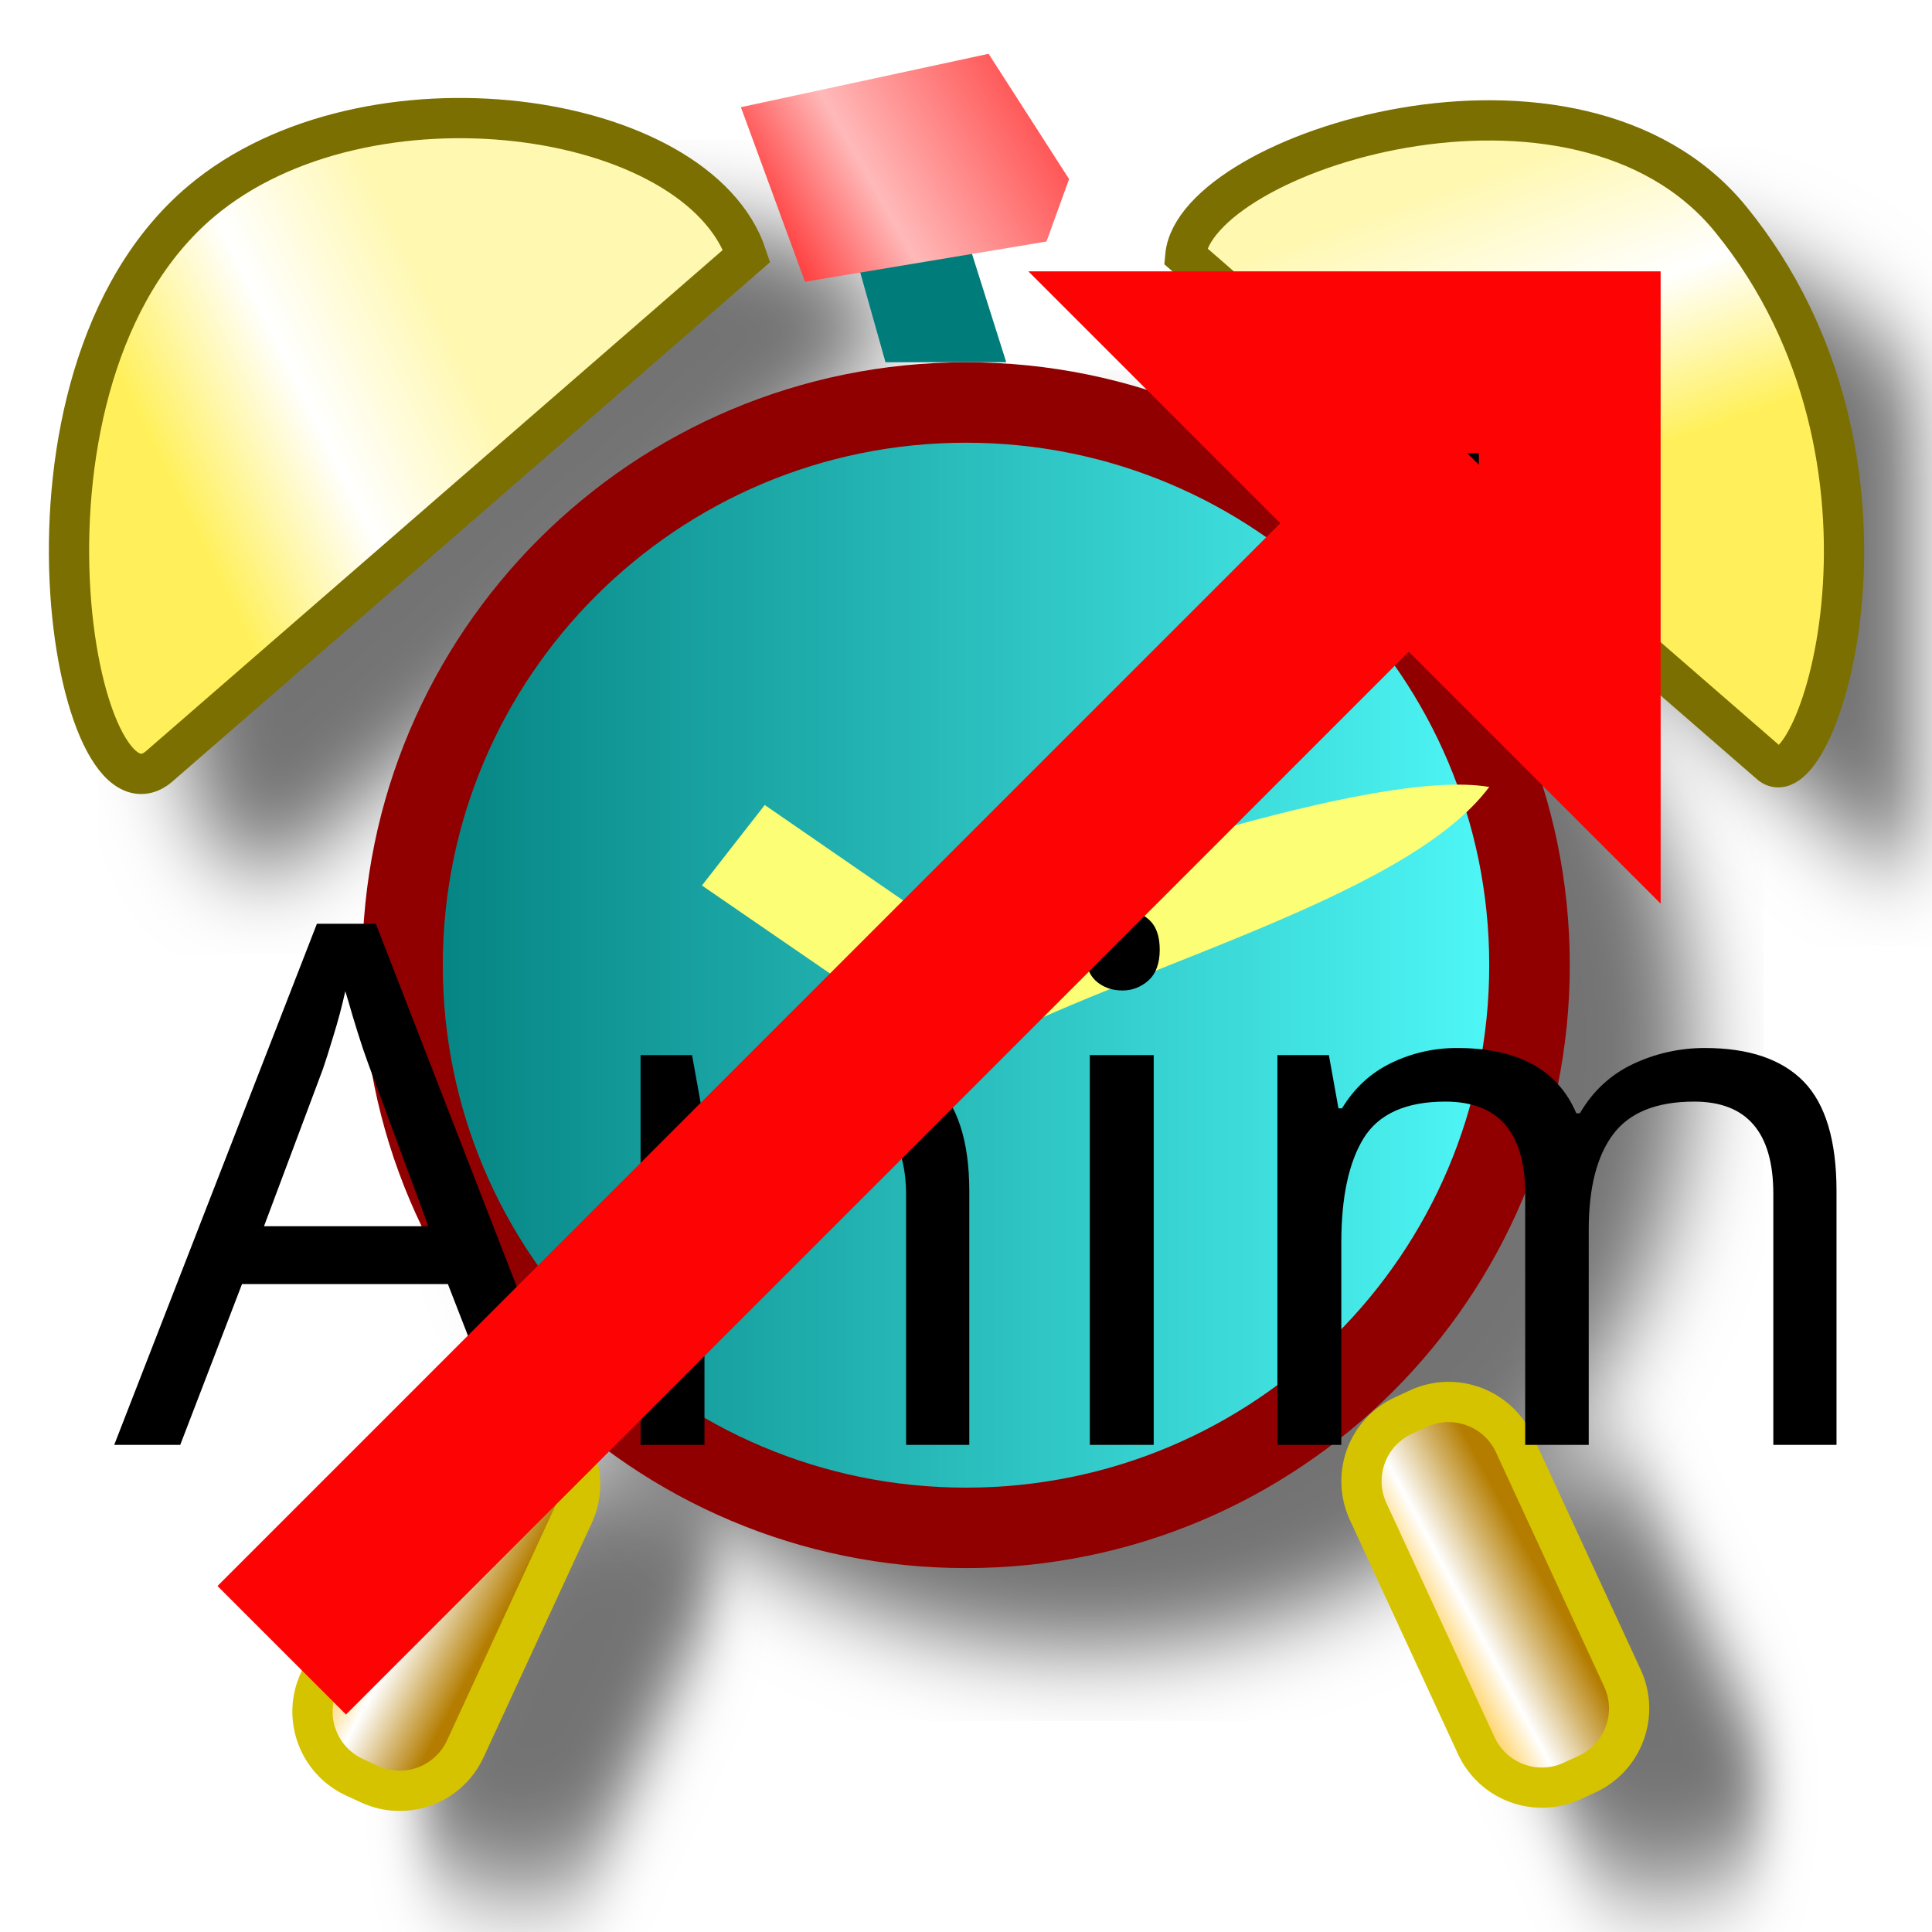
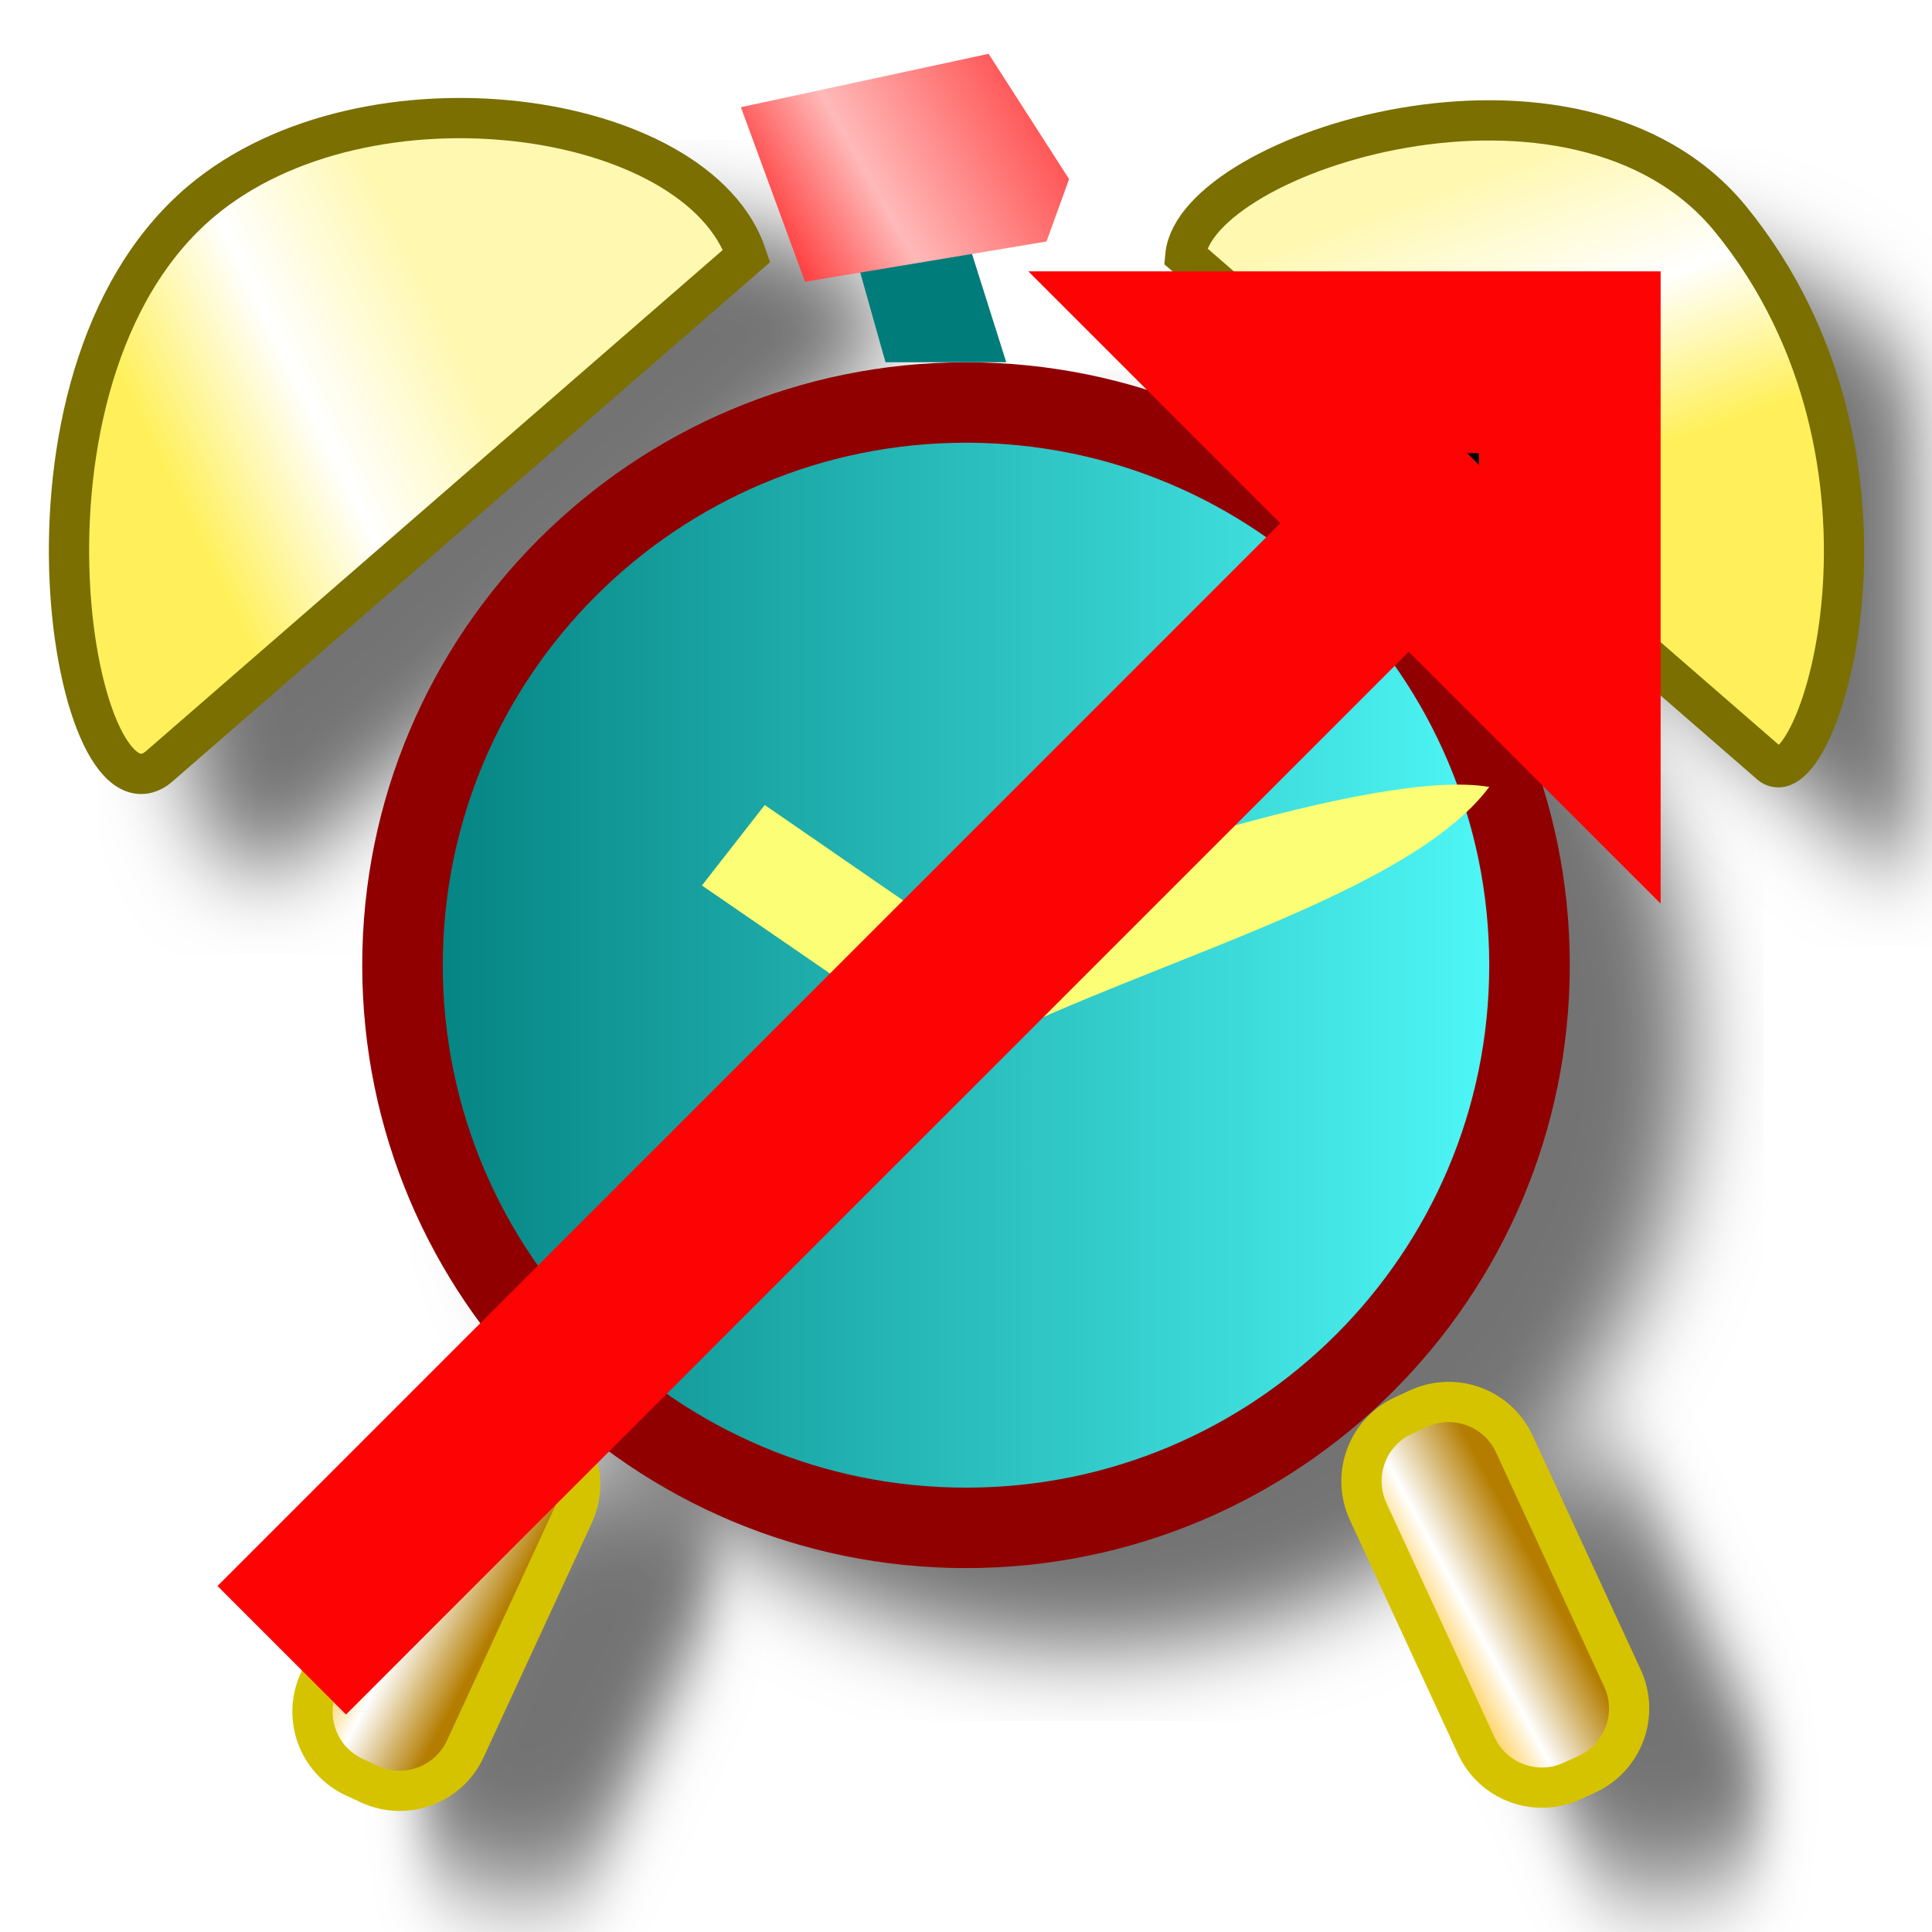
<svg xmlns="http://www.w3.org/2000/svg" xmlns:xlink="http://www.w3.org/1999/xlink" width="85.039" height="85.039" id="svg2" version="1.0">
  <defs id="defs4">
    <linearGradient id="linearGradient5288">
      <stop style="stop-color:#007c7b;stop-opacity:1;" offset="0" id="stop5290" />
      <stop style="stop-color:#53fffe;stop-opacity:1;" offset="1" id="stop5292" />
    </linearGradient>
    <linearGradient id="linearGradient4795">
      <stop style="stop-color:#a97700;stop-opacity:1;" offset="0" id="stop4797" />
      <stop id="stop4799" offset="0.7" style="stop-color:#ffe096;stop-opacity:1;" />
      <stop style="stop-color:#ffde8e;stop-opacity:1;" offset="1" id="stop4801" />
    </linearGradient>
    <linearGradient id="linearGradient3607">
      <stop id="stop3609" offset="0" style="stop-color:#fff05b;stop-opacity:1;" />
      <stop style="stop-color:#feffd7;stop-opacity:1;" offset="0.408" id="stop3611" />
      <stop id="stop3613" offset="1" style="stop-color:#fff8b1;stop-opacity:1;" />
    </linearGradient>
    <linearGradient id="linearGradient3591">
      <stop id="stop3593" offset="0" style="stop-color:#b47d00;stop-opacity:1;" />
      <stop style="stop-color:#ffffff;stop-opacity:1;" offset="0.7" id="stop3595" />
      <stop id="stop3597" offset="1" style="stop-color:#ffd776;stop-opacity:1;" />
    </linearGradient>
    <linearGradient id="linearGradient3579">
      <stop style="stop-color:#fff05b;stop-opacity:1;" offset="0" id="stop3581" />
      <stop id="stop3587" offset="0.502" style="stop-color:#ffffff;stop-opacity:1;" />
      <stop style="stop-color:#fff8b1;stop-opacity:1;" offset="1" id="stop3583" />
    </linearGradient>
    <linearGradient id="linearGradient3513">
      <stop id="stop3515" offset="0" style="stop-color:#dfdef6;stop-opacity:1;" />
      <stop style="stop-color:#efedff;stop-opacity:1;" offset="0.156" id="stop3517" />
      <stop id="stop3519" offset="0.66" style="stop-color:#dad5ff;stop-opacity:1;" />
      <stop id="stop3521" offset="1" style="stop-color:#d9d4ff;stop-opacity:1;" />
    </linearGradient>
    <linearGradient id="linearGradient3317">
      <stop style="stop-color:#ff0000;stop-opacity:1;" offset="0" id="stop3319" />
      <stop id="stop3321" offset="0.331" style="stop-color:#ffb9b9;stop-opacity:1;" />
      <stop style="stop-color:#ff0000;stop-opacity:1;" offset="1" id="stop3323" />
    </linearGradient>
    <marker orient="auto" refY="0" refX="0" id="Arrow1Sstart" style="overflow:visible">
      <path id="path4865" d="M 0,0 L 5,-5 L -12.5,0 L 5,5 L 0,0 z" style="fill-rule:evenodd;stroke:#000000;stroke-width:1pt;marker-start:none" transform="matrix(0.2,0,0,0.2,1.2,0)" />
    </marker>
    <marker orient="auto" refY="0" refX="0" id="Arrow1Send" style="overflow:visible">
      <path id="path4868" d="M 0,0 L 5,-5 L -12.5,0 L 5,5 L 0,0 z" style="fill-rule:evenodd;stroke:#000000;stroke-width:1pt;marker-start:none" transform="matrix(-0.2,0,0,-0.2,-1.2,0)" />
    </marker>
    <marker orient="auto" refY="0" refX="0" id="Arrow1Mend" style="overflow:visible">
      <path id="path4862" d="M 0,0 L 5,-5 L -12.5,0 L 5,5 L 0,0 z" style="fill-rule:evenodd;stroke:#000000;stroke-width:1pt;marker-start:none" transform="matrix(-0.4,0,0,-0.4,-4,0)" />
    </marker>
    <linearGradient id="linearGradient3258">
      <stop id="stop3260" offset="0" style="stop-color:#ebe7ff;stop-opacity:1;" />
      <stop style="stop-color:#7d6fff;stop-opacity:1;" offset="0.377" id="stop3262" />
      <stop id="stop3264" offset="1" style="stop-color:#1a00ff;stop-opacity:1;" />
    </linearGradient>
    <linearGradient id="linearGradient5074">
      <stop id="stop5076" offset="0" style="stop-color:#008918;stop-opacity:1;" />
      <stop style="stop-color:#b9ffbb;stop-opacity:1;" offset="0.504" id="stop5078" />
      <stop id="stop5080" offset="1" style="stop-color:#008116;stop-opacity:1;" />
    </linearGradient>
    <linearGradient id="linearGradient5056">
      <stop id="stop5058" offset="0" style="stop-color:#b79248;stop-opacity:1;" />
      <stop style="stop-color:#e0cfae;stop-opacity:1;" offset="0.5" id="stop5060" />
      <stop id="stop5062" offset="1" style="stop-color:#b79248;stop-opacity:1;" />
    </linearGradient>
    <linearGradient id="linearGradient5020">
      <stop style="stop-color:#dfdef6;stop-opacity:1;" offset="0" id="stop5022" />
      <stop id="stop3256" offset="0.319" style="stop-color:#efedff;stop-opacity:1;" />
      <stop style="stop-color:#dad5ff;stop-opacity:1;" offset="0.66" id="stop3511" />
      <stop style="stop-color:#d9d4ff;stop-opacity:1;" offset="1" id="stop5024" />
    </linearGradient>
    <linearGradient id="linearGradient3266">
      <stop id="stop3268" offset="0" style="stop-color:#fffbd0;stop-opacity:1;" />
      <stop style="stop-color:#fff4d0;stop-opacity:1;" offset="0.184" id="stop3272" />
      <stop id="stop3270" offset="1" style="stop-color:#ffee0d;stop-opacity:1;" />
    </linearGradient>
    <linearGradient id="linearGradient5886">
      <stop style="stop-color:#fffba9;stop-opacity:1;" offset="0" id="stop5888" />
      <stop style="stop-color:#ffee0d;stop-opacity:1;" offset="1" id="stop5890" />
    </linearGradient>
    <radialGradient xlink:href="#linearGradient5886" id="radialGradient3179" gradientUnits="userSpaceOnUse" gradientTransform="matrix(1,0,0,0.957447,0,0.884654)" cx="17.517" cy="23.453" fx="17.517" fy="23.453" r="11.75" />
    <linearGradient xlink:href="#linearGradient5020" id="linearGradient5026" x1="28.926" y1="67.392" x2="43.088" y2="67.392" gradientUnits="userSpaceOnUse" />
    <linearGradient xlink:href="#linearGradient5020" id="linearGradient5032" gradientUnits="userSpaceOnUse" x1="28.926" y1="67.392" x2="43.088" y2="67.392" gradientTransform="translate(-21.55488,-8.1677573e-3)" />
    <radialGradient xlink:href="#linearGradient5020" id="radialGradient5044" cx="34.739" cy="68.565" fx="34.739" fy="68.565" r="7.068" gradientTransform="matrix(0.4421069,0.5902639,-0.73295,0.5489787,69.63528,10.32022)" gradientUnits="userSpaceOnUse" />
    <linearGradient xlink:href="#linearGradient5056" id="linearGradient5054" x1="52.216" y1="7.783" x2="57.359" y2="15.945" gradientUnits="userSpaceOnUse" />
    <linearGradient xlink:href="#linearGradient5288" id="linearGradient5294" x1="18.483" y1="57.02" x2="72.988" y2="57.02" gradientUnits="userSpaceOnUse" />
    <linearGradient xlink:href="#linearGradient3579" id="linearGradient5304" x1="7.882" y1="23.127" x2="20.284" y2="17.084" gradientUnits="userSpaceOnUse" gradientTransform="translate(-0.7953792,-2.910874)" />
    <linearGradient xlink:href="#linearGradient3579" id="linearGradient5312" gradientUnits="userSpaceOnUse" gradientTransform="matrix(-1,0,0,1,85.83475,-2.910873)" x1="19.159" y1="24.785" x2="23.827" y2="11.769" />
    <linearGradient xlink:href="#linearGradient3591" id="linearGradient5322" x1="49.753" y1="57.034" x2="44.914" y2="56.734" gradientUnits="userSpaceOnUse" />
    <linearGradient xlink:href="#linearGradient3591" id="linearGradient5326" gradientUnits="userSpaceOnUse" x1="45.068" y1="56.662" x2="50.195" y2="56.984" gradientTransform="translate(-77.64827,35.70034)" />
    <filter id="filter5368">
      <feGaussianBlur stdDeviation="1.967" id="feGaussianBlur5370" />
    </filter>
    <filter id="filter5372" x="-0.147" width="1.294" y="-0.159" height="1.319">
      <feGaussianBlur stdDeviation="1.917" id="feGaussianBlur5374" />
    </filter>
    <filter id="filter5376" x="-0.148" width="1.296" y="-0.163" height="1.326">
      <feGaussianBlur stdDeviation="1.917" id="feGaussianBlur5378" />
    </filter>
    <filter id="filter5380" x="-0.339" width="1.679" y="-0.245" height="1.491">
      <feGaussianBlur stdDeviation="1.917" id="feGaussianBlur5382" />
    </filter>
    <filter id="filter5384" x="-0.339" width="1.679" y="-0.245" height="1.491">
      <feGaussianBlur stdDeviation="1.917" id="feGaussianBlur5386" />
    </filter>
    <linearGradient xlink:href="#linearGradient3317" id="linearGradient5394" x1="32.649" y1="12.402" x2="51.378" y2="1.772" gradientUnits="userSpaceOnUse" />
  </defs>
  <g id="layer3" />
  <g id="layer1" style="display:inline">
    <g id="g3325" style="stroke:#000000;stroke-width:5.315;stroke-linecap:round;stroke-miterlimit:4;stroke-dasharray:none;stroke-opacity:1" />
    <path style="opacity:0.55;fill:#000000;fill-opacity:1;fill-rule:evenodd;stroke:#000000;stroke-width:3.636;stroke-linecap:butt;stroke-linejoin:miter;marker:none;marker-start:none;marker-mid:none;marker-end:none;stroke-miterlimit:4;stroke-dasharray:none;stroke-dashoffset:0;stroke-opacity:1;visibility:visible;display:inline;overflow:visible;enable-background:accumulate;filter:url(#filter5368)" id="path5328" d="M 71.17,57.02 A 25.434,25.434 0 1 1 20.302,57.02 A 25.434,25.434 0 1 1 71.17,57.02 z" transform="matrix(0.9751895,0,0,0.973778,3.233668,-9.497925)" />
    <path style="opacity:0.55;fill:#000000;fill-opacity:1;fill-rule:evenodd;stroke:#000000;stroke-width:1.772;stroke-linecap:butt;stroke-linejoin:miter;marker:none;marker-start:none;marker-mid:none;marker-end:none;stroke-miterlimit:4;stroke-dasharray:none;stroke-dashoffset:0;stroke-opacity:1;visibility:visible;display:inline;overflow:visible;enable-background:accumulate;filter:url(#filter5372)" d="M 12.402,37.205 L 38.181,14.806 C 37.349,9.427 23.188,8.925 15.132,14.173 C 5.31,20.571 8.649,40.723 12.402,37.205 z" id="path5330" />
    <path style="opacity:0.55;fill:#000000;fill-opacity:1;fill-rule:evenodd;stroke:#000000;stroke-width:1.772;stroke-linecap:butt;stroke-linejoin:miter;marker:none;marker-start:none;marker-mid:none;marker-end:none;stroke-miterlimit:4;stroke-dasharray:none;stroke-dashoffset:0;stroke-opacity:1;visibility:visible;display:inline;overflow:visible;enable-background:accumulate;filter:url(#filter5376)" d="M 83.268,37.205 L 57.488,14.806 C 55.631,11.917 72.109,7.814 80.538,14.173 C 90.246,21.497 86.147,38.644 83.268,37.205 z" id="path5332" />
    <rect style="opacity:0.55;fill:#000000;fill-opacity:1;fill-rule:evenodd;stroke:#000000;stroke-width:1.772;stroke-linecap:butt;stroke-linejoin:miter;marker:none;marker-start:none;marker-mid:none;marker-end:none;stroke-miterlimit:4;stroke-dasharray:none;stroke-dashoffset:0;stroke-opacity:1;visibility:visible;display:inline;overflow:visible;enable-background:accumulate;filter:url(#filter5380)" id="rect5334" width="7.087" height="17.717" x="50.089" y="47.753" ry="3.182" rx="3.182" transform="matrix(0.9078857,0.4192179,-0.4192179,0.9078857,0,0)" />
    <rect style="opacity:0.55;fill:#000000;fill-opacity:1;fill-rule:evenodd;stroke:#000000;stroke-width:1.772;stroke-linecap:butt;stroke-linejoin:miter;marker:none;marker-start:none;marker-mid:none;marker-end:none;stroke-miterlimit:4;stroke-dasharray:none;stroke-dashoffset:0;stroke-opacity:1;visibility:visible;display:inline;overflow:visible;enable-background:accumulate;filter:url(#filter5384)" id="rect5336" width="7.087" height="17.717" x="-37.21" y="87.909" ry="3.182" rx="3.182" transform="matrix(-0.9078857,0.4192179,0.4192179,0.9078857,0,0)" />
  </g>
  <g id="layer4" />
  <g id="layer2" style="display:inline">
    <path style="opacity:0.55;fill:#000000;fill-opacity:1;fill-rule:evenodd;stroke:#00b60d;stroke-width:0;stroke-linecap:square;stroke-linejoin:miter;marker:none;marker-start:none;marker-mid:none;marker-end:none;stroke-miterlimit:4;stroke-dasharray:none;stroke-dashoffset:0;stroke-opacity:1;visibility:visible;display:inline;overflow:visible;enable-background:accumulate" id="path3439" d="M 14.173,2.265 A 0,0.493 0 1 1 14.173,2.265 A 0,0.493 0 1 1 14.173,2.265 z" />
    <path style="opacity:1;fill:url(#linearGradient5294);fill-opacity:1.0;fill-rule:evenodd;stroke:#900000;stroke-width:3.636;stroke-linecap:butt;stroke-linejoin:miter;marker:none;marker-start:none;marker-mid:none;marker-end:none;stroke-miterlimit:4;stroke-dasharray:none;stroke-dashoffset:0;stroke-opacity:1;visibility:visible;display:inline;overflow:visible;enable-background:accumulate" id="path5280" d="M 71.17,57.02 A 25.434,25.434 0 1 1 20.302,57.02 A 25.434,25.434 0 1 1 71.17,57.02 z" transform="matrix(0.9751895,0,0,0.973778,-2.081292,-13.04123)" />
    <path style="opacity:1;fill:#fcff75;fill-opacity:1;fill-rule:evenodd;stroke:#000000;stroke-width:0;stroke-linecap:butt;stroke-linejoin:miter;marker:none;marker-start:none;marker-mid:none;marker-end:none;stroke-miterlimit:4;stroke-dasharray:none;stroke-dashoffset:0;stroke-opacity:1;visibility:visible;display:inline;overflow:visible;enable-background:accumulate" d="M 38.181,41.525 L 38.181,45.069 L 41.724,46.84 C 48.879,42.726 61.762,39.714 65.551,34.638 C 60.525,33.784 47.079,38.491 38.181,41.525 z" id="path5284" />
    <path style="opacity:1;fill:#fcff75;fill-opacity:1;fill-rule:evenodd;stroke:#000000;stroke-width:0;stroke-linecap:butt;stroke-linejoin:miter;marker:none;marker-start:none;marker-mid:none;marker-end:none;stroke-miterlimit:4;stroke-dasharray:none;stroke-dashoffset:0;stroke-opacity:1;visibility:visible;display:inline;overflow:visible;enable-background:accumulate" d="M 42.52,42.52 L 42.52,41.543 L 33.661,35.433 L 30.896,38.976 L 39.769,45.072 L 42.52,42.52 z" id="path5286" />
    <path style="opacity:1;fill:url(#linearGradient5304);fill-opacity:1;fill-rule:evenodd;stroke:#7a6f00;stroke-width:1.772;stroke-linecap:butt;stroke-linejoin:miter;marker:none;marker-start:none;marker-mid:none;marker-end:none;stroke-miterlimit:4;stroke-dasharray:none;stroke-dashoffset:0;stroke-opacity:1;visibility:visible;display:inline;overflow:visible;enable-background:accumulate" d="M 7.087,33.661 L 32.866,11.262 C 30.725,4.795 16.117,2.746 8.858,8.858 C -0.473,16.715 3.334,37.18 7.087,33.661 z" id="path5296" />
    <path style="opacity:1;fill:#007c7b;fill-opacity:1;fill-rule:evenodd;stroke:#000000;stroke-width:0;stroke-linecap:butt;stroke-linejoin:miter;marker:none;marker-start:none;marker-mid:none;marker-end:none;stroke-miterlimit:4;stroke-dasharray:none;stroke-dashoffset:0;stroke-opacity:1;visibility:visible;display:inline;overflow:visible;enable-background:accumulate" d="M 38.976,15.945 L 44.291,15.945 L 41.742,7.882 L 37.205,9.654 L 38.976,15.945 z" id="path5306" />
    <path style="opacity:1;fill:url(#linearGradient5394);fill-opacity:1;fill-rule:evenodd;stroke:#000000;stroke-width:0;stroke-linecap:butt;stroke-linejoin:miter;marker:none;marker-start:none;marker-mid:none;marker-end:none;stroke-miterlimit:4;stroke-dasharray:none;stroke-dashoffset:0;stroke-opacity:1;visibility:visible;display:inline;overflow:visible;enable-background:accumulate" d="M 46.063,10.63 L 47.057,7.882 L 43.514,2.368 L 32.611,4.718 L 35.433,12.402 L 46.063,10.63 z" id="path5308" />
    <path style="opacity:1;fill:url(#linearGradient5312);fill-opacity:1;fill-rule:evenodd;stroke:#7a6f00;stroke-width:1.772;stroke-linecap:butt;stroke-linejoin:miter;marker:none;marker-start:none;marker-mid:none;marker-end:none;stroke-miterlimit:4;stroke-dasharray:none;stroke-dashoffset:0;stroke-opacity:1;visibility:visible;display:inline;overflow:visible;enable-background:accumulate" d="M 77.953,33.661 L 52.173,11.262 C 52.596,6.71 69.393,1.318 76.181,9.654 C 84.859,20.311 80.001,35.208 77.953,33.661 z" id="path5310" />
    <rect style="opacity:1;fill:url(#linearGradient5322);fill-opacity:1;fill-rule:evenodd;stroke:#d6c300;stroke-width:1.772;stroke-linecap:butt;stroke-linejoin:miter;marker:none;marker-start:none;marker-mid:none;marker-end:none;stroke-miterlimit:4;stroke-dasharray:none;stroke-dashoffset:0;stroke-opacity:1;visibility:visible;display:inline;overflow:visible;enable-background:accumulate" id="rect5314" width="7.087" height="17.717" x="43.778" y="46.764" ry="3.182" rx="3.182" transform="matrix(0.9078857,0.4192179,-0.4192179,0.9078857,0,0)" />
    <rect style="opacity:1;fill:url(#linearGradient5326);fill-opacity:1;fill-rule:evenodd;stroke:#d6c300;stroke-width:1.772;stroke-linecap:butt;stroke-linejoin:miter;marker:none;marker-start:none;marker-mid:none;marker-end:none;stroke-miterlimit:4;stroke-dasharray:none;stroke-dashoffset:0;stroke-opacity:1;visibility:visible;display:inline;overflow:visible;enable-background:accumulate" id="rect5324" width="7.087" height="17.717" x="-33.87" y="82.464" ry="3.182" rx="3.182" transform="matrix(-0.9078857,0.4192179,0.4192179,0.9078857,0,0)" />
  </g>
  <g id="layer5">
-     <text xml:space="preserve" style="font-style:normal;font-variant:normal;font-weight:normal;font-stretch:normal;font-size:32px;line-height:100%;font-family:Sans;-inkscape-font-specification:Sans;text-align:start;letter-spacing:0px;word-spacing:0px;writing-mode:lr-tb;text-anchor:start;fill:#000000;fill-opacity:1;stroke:none;stroke-width:1px;stroke-linecap:butt;stroke-linejoin:miter;stroke-opacity:1" x="5.028" y="63.597" id="text4402">
-       <tspan id="tspan4404" x="5.028" y="63.597">Anim</tspan>
-     </text>
    <path style="color:#000000;display:inline;overflow:visible;visibility:visible;opacity:1;fill:#000000;fill-opacity:1;fill-rule:nonzero;stroke:#fd0303;stroke-width:8;stroke-linecap:butt;stroke-linejoin:miter;stroke-miterlimit:4;stroke-dasharray:none;stroke-dashoffset:0;stroke-opacity:1;marker:none;marker-start:none;marker-mid:none;marker-end:none;enable-background:accumulate" d="M 12.402,72.638 C 62.008,23.031 62.008,23.031 62.008,23.031 l -7.087,-7.087 14.173,0 0,14.173 -7.087,-7.087" id="path4406" />
  </g>
</svg>
